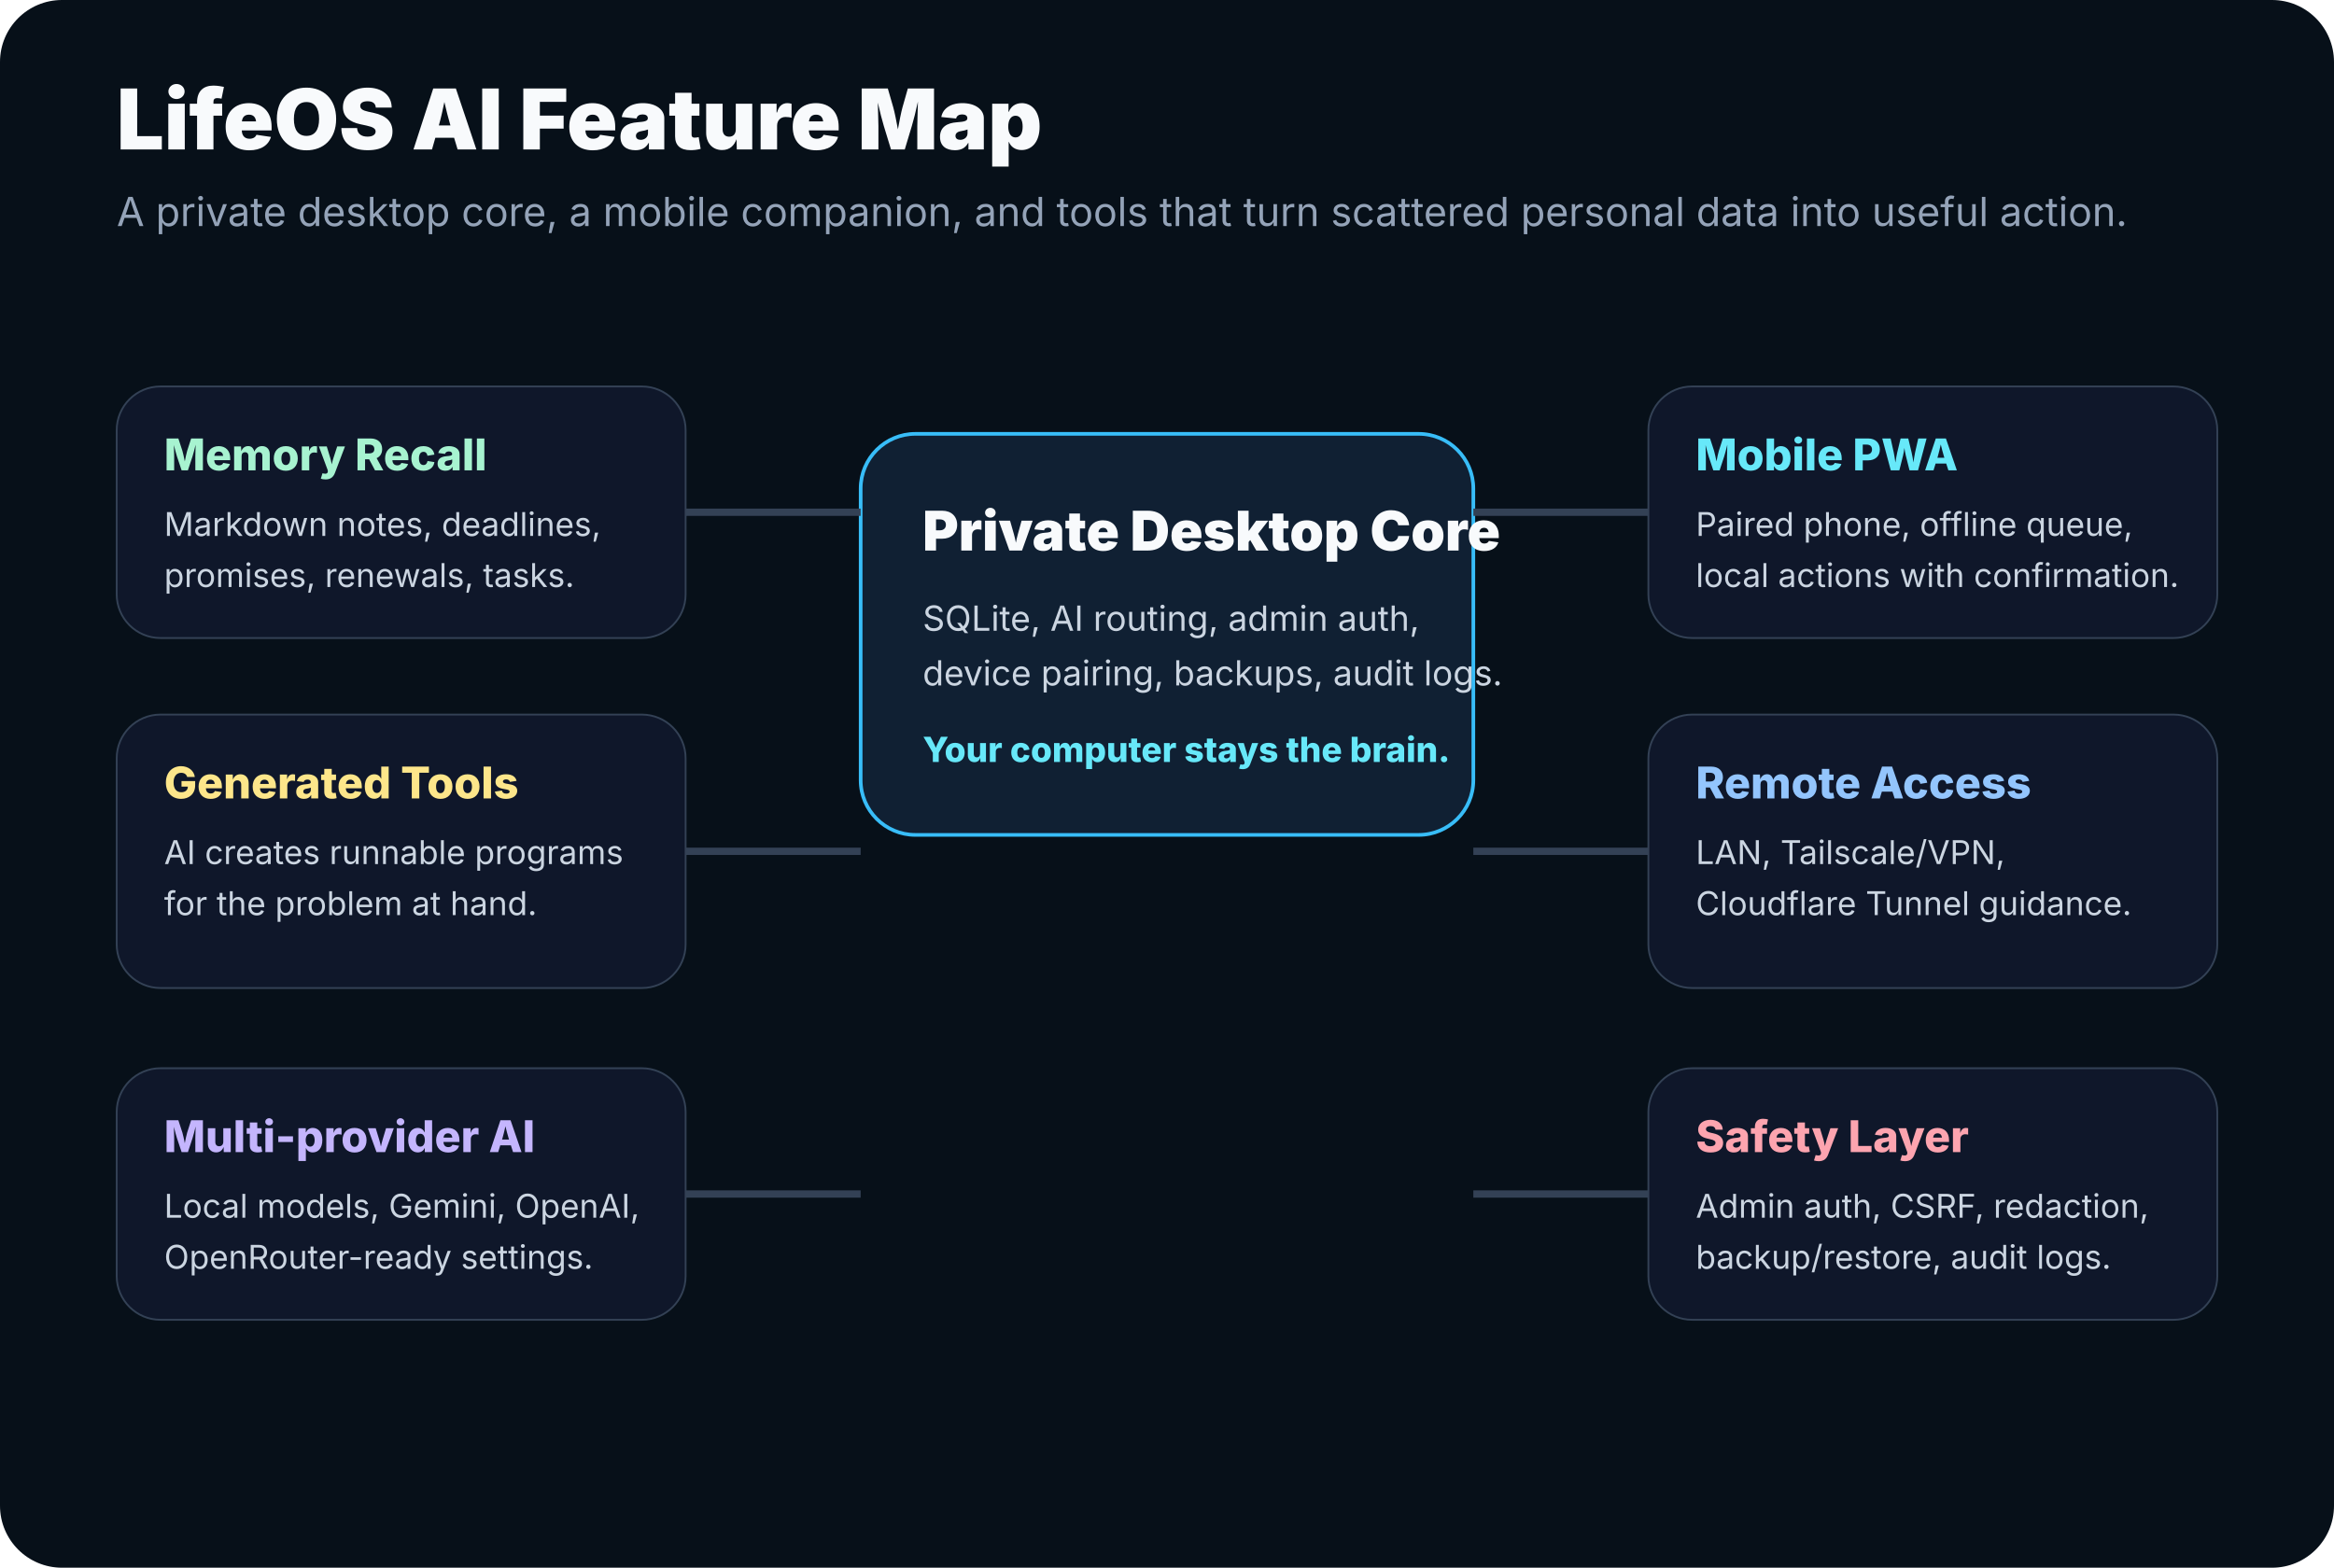
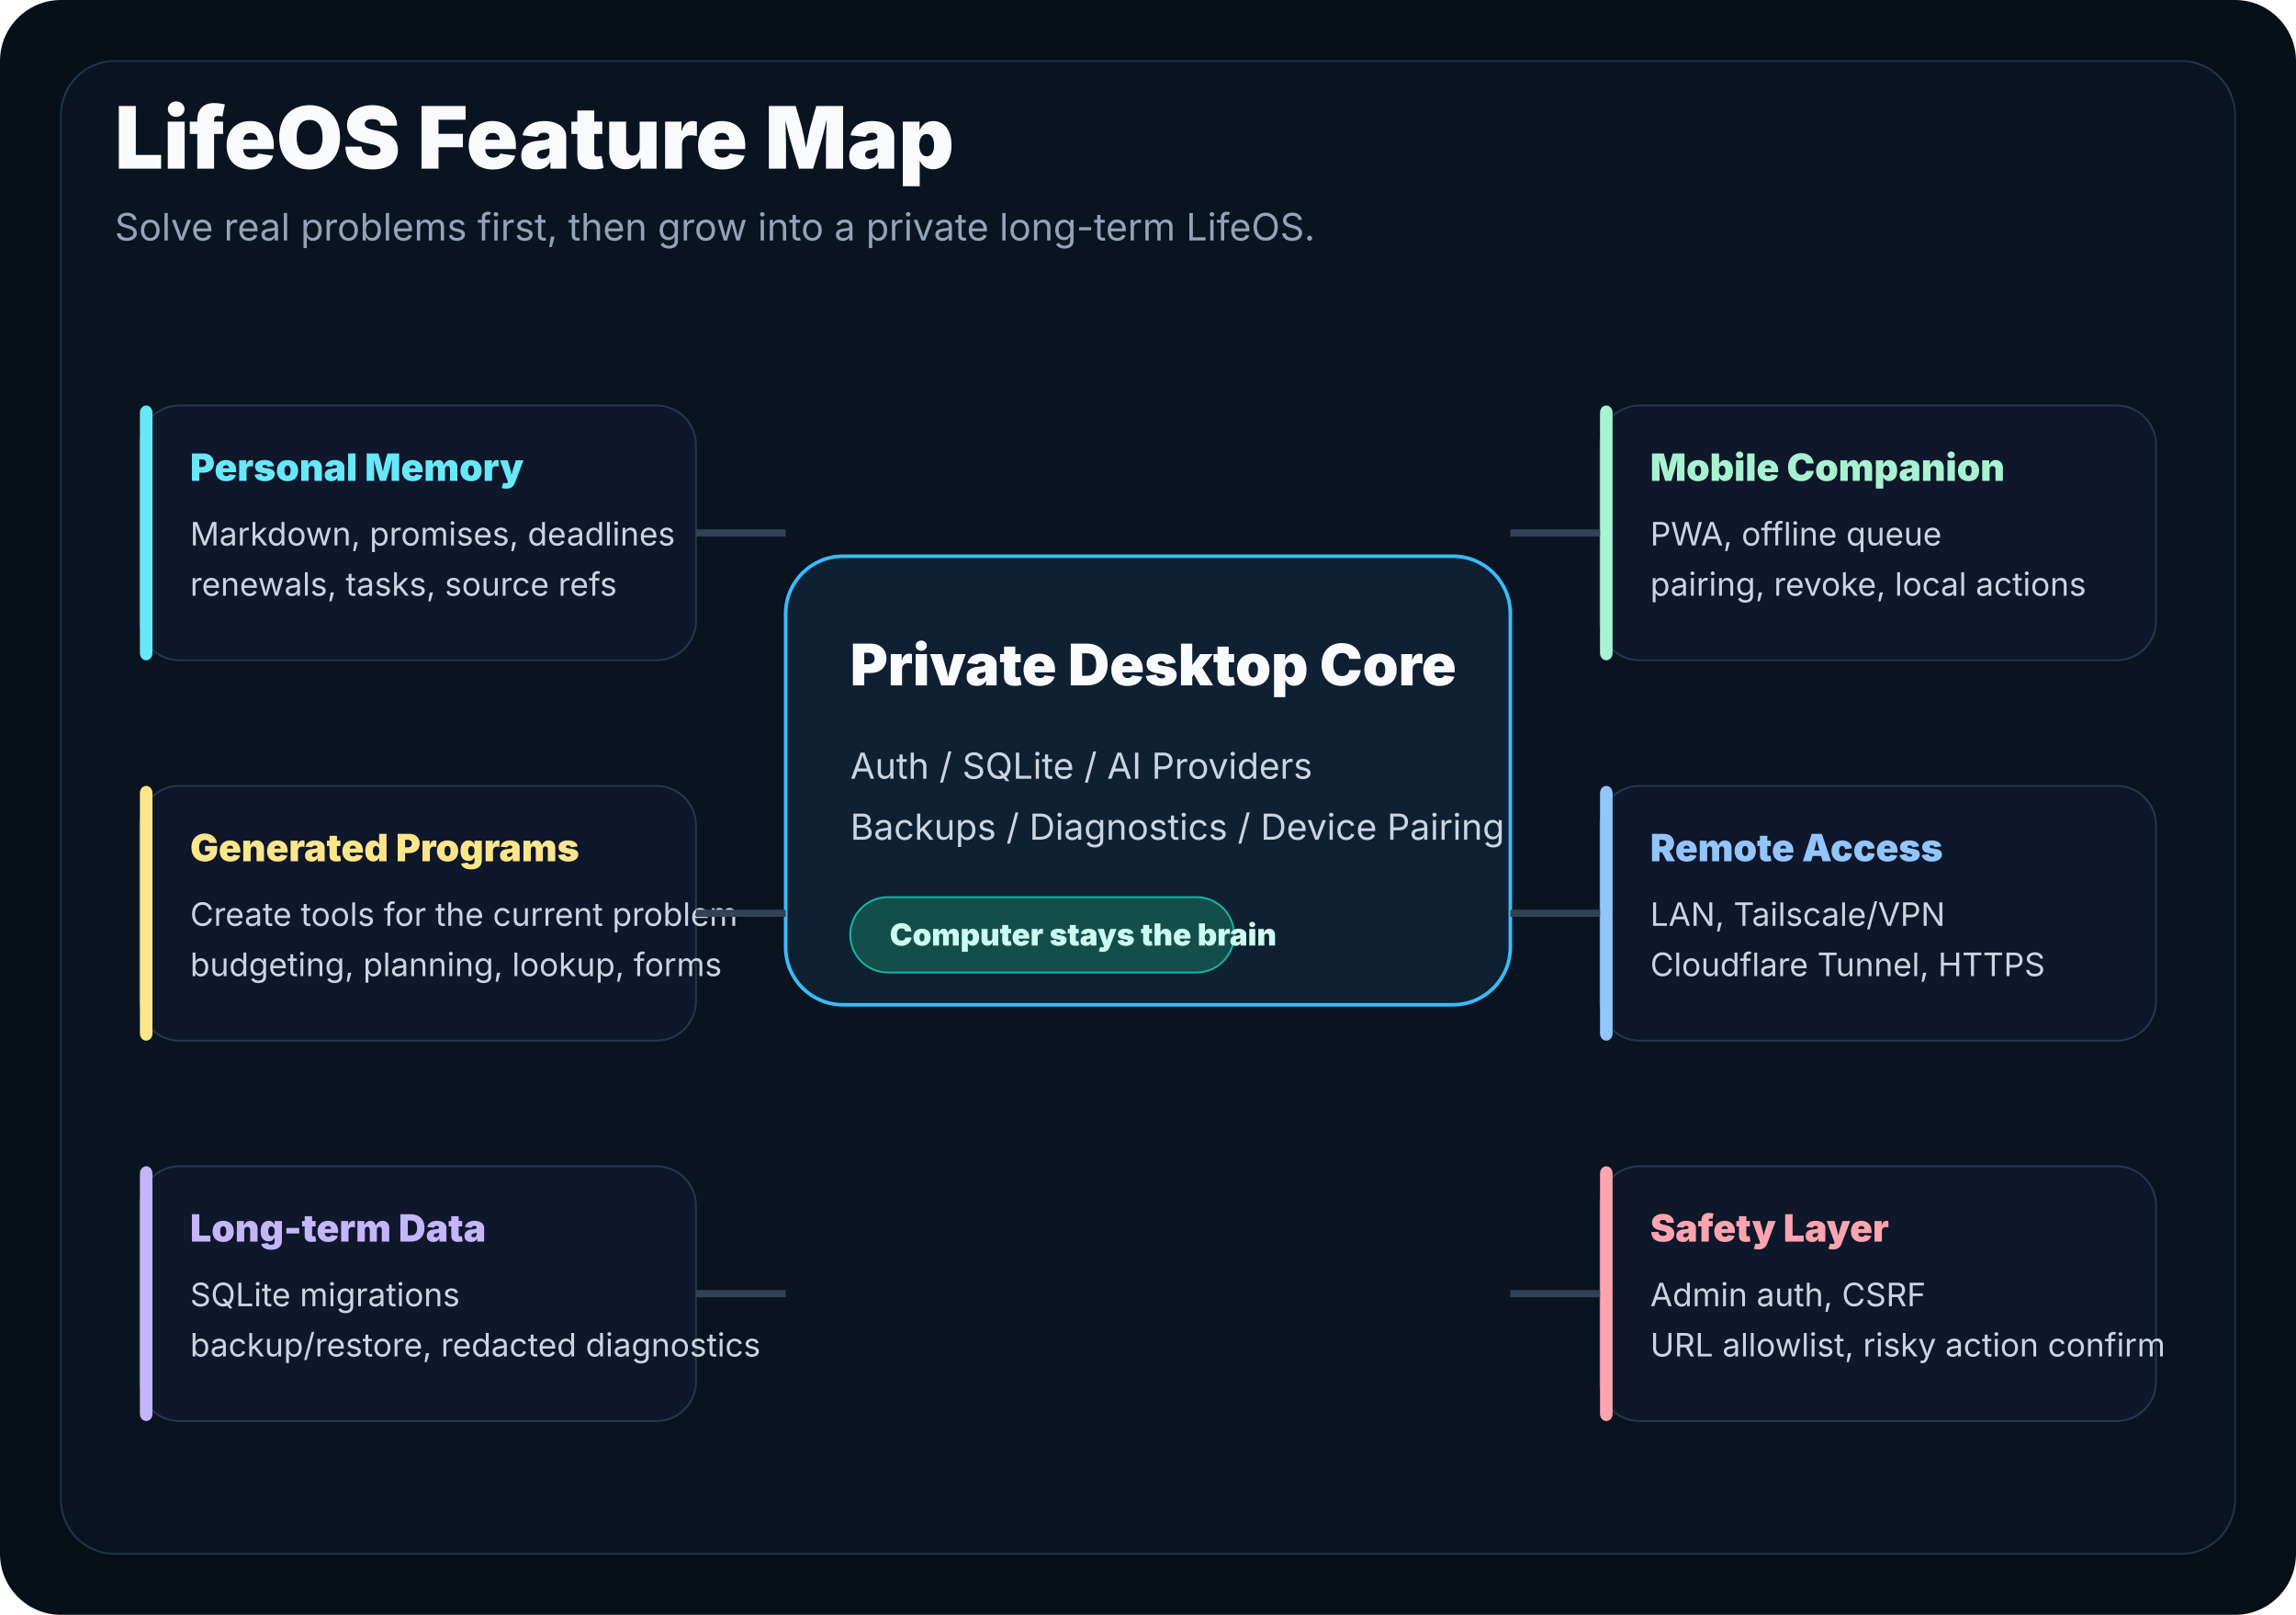
- <svg xmlns="http://www.w3.org/2000/svg" width="1280" height="860" viewBox="0 0 1280 860" fill="none" role="img" aria-labelledby="title desc">
-   <rect width="1280" height="860" rx="34" fill="#071019" />
-   <text x="64" y="82" fill="#F8FAFC" font-family="Inter, Arial, sans-serif" font-size="46" font-weight="850">LifeOS AI Feature Map</text>
-   <text x="64" y="124" fill="#94A3B8" font-family="Inter, Arial, sans-serif" font-size="22">A private desktop core, a mobile companion, and tools that turn scattered personal data into useful action.</text>
-   <g transform="translate(472 238)">
-     <rect width="336" height="220" rx="30" fill="#102033" stroke="#38BDF8" stroke-width="2" />
-     <text x="34" y="64" fill="#F8FAFC" font-family="Inter, Arial, sans-serif" font-size="30" font-weight="850">Private Desktop Core</text>
-     <text x="34" y="108" fill="#CBD5E1" font-family="Inter, Arial, sans-serif" font-size="19">SQLite, AI routing, admin auth,</text>
-     <text x="34" y="138" fill="#CBD5E1" font-family="Inter, Arial, sans-serif" font-size="19">device pairing, backups, audit logs.</text>
-     <text x="34" y="180" fill="#67E8F9" font-family="Inter, Arial, sans-serif" font-size="19" font-weight="800">Your computer stays the brain.</text>
+ <svg xmlns="http://www.w3.org/2000/svg" width="1280" height="900" viewBox="0 0 1280 900" fill="none" role="img" aria-labelledby="title desc">
+   <rect width="1280" height="900" rx="34" fill="#071019" />
+   <rect x="34" y="34" width="1212" height="832" rx="30" fill="#0A1420" stroke="#223449" />
+   <text x="64" y="94" fill="#F8FAFC" font-family="Inter, Arial, Helvetica, sans-serif" font-size="48" font-weight="900">LifeOS Feature Map</text>
+   <text x="64" y="134" fill="#94A3B8" font-family="Inter, Arial, Helvetica, sans-serif" font-size="21">Solve real problems first, then grow into a private long-term LifeOS.</text>
+   <g transform="translate(438 310)">
+     <rect width="404" height="250" rx="32" fill="#102033" stroke="#38BDF8" stroke-width="2" />
+     <text x="36" y="72" fill="#F8FAFC" font-family="Inter, Arial, Helvetica, sans-serif" font-size="32" font-weight="900">Private Desktop Core</text>
+     <text x="36" y="124" fill="#CBD5E1" font-family="Inter, Arial, Helvetica, sans-serif" font-size="20">Auth / SQLite / AI Providers</text>
+     <text x="36" y="158" fill="#CBD5E1" font-family="Inter, Arial, Helvetica, sans-serif" font-size="20">Backups / Diagnostics / Device Pairing</text>
+     <rect x="36" y="190" width="214" height="42" rx="21" fill="#134E4A" stroke="#14B8A6" />
+     <text x="58" y="217" fill="#CCFBF1" font-family="Inter, Arial, Helvetica, sans-serif" font-size="17" font-weight="850">Computer stays the brain</text>
  </g>
-   <g transform="translate(64 212)">
-     <rect width="312" height="138" rx="24" fill="#0F172A" stroke="#334155" />
-     <text x="26" y="46" fill="#A7F3D0" font-family="Inter, Arial, sans-serif" font-size="24" font-weight="800">Memory Recall</text>
-     <text x="26" y="82" fill="#CBD5E1" font-family="Inter, Arial, sans-serif" font-size="18">Markdown notes, deadlines,</text>
-     <text x="26" y="110" fill="#CBD5E1" font-family="Inter, Arial, sans-serif" font-size="18">promises, renewals, tasks.</text>
+   <g transform="translate(78 226)">
+     <rect width="310" height="142" rx="22" fill="#0F172A" stroke="#26384F" />
+     <rect x="0" y="0" width="7" height="142" rx="4" fill="#67E8F9" />
+     <text x="28" y="42" fill="#67E8F9" font-family="Inter, Arial, Helvetica, sans-serif" font-size="21" font-weight="850">Personal Memory</text>
+     <text x="28" y="78" fill="#CBD5E1" font-family="Inter, Arial, Helvetica, sans-serif" font-size="18">Markdown, promises, deadlines</text>
+     <text x="28" y="106" fill="#CBD5E1" font-family="Inter, Arial, Helvetica, sans-serif" font-size="18">renewals, tasks, source refs</text>
  </g>
-   <g transform="translate(64 392)">
-     <rect width="312" height="150" rx="24" fill="#0F172A" stroke="#334155" />
-     <text x="26" y="46" fill="#FDE68A" font-family="Inter, Arial, sans-serif" font-size="24" font-weight="800">Generated Tools</text>
-     <text x="26" y="82" fill="#CBD5E1" font-family="Inter, Arial, sans-serif" font-size="18">AI creates runnable programs</text>
-     <text x="26" y="110" fill="#CBD5E1" font-family="Inter, Arial, sans-serif" font-size="18">for the problem at hand.</text>
+   <g transform="translate(78 438)">
+     <rect width="310" height="142" rx="22" fill="#0F172A" stroke="#26384F" />
+     <rect x="0" y="0" width="7" height="142" rx="4" fill="#FDE68A" />
+     <text x="28" y="42" fill="#FDE68A" font-family="Inter, Arial, Helvetica, sans-serif" font-size="21" font-weight="850">Generated Programs</text>
+     <text x="28" y="78" fill="#CBD5E1" font-family="Inter, Arial, Helvetica, sans-serif" font-size="18">Create tools for the current problem</text>
+     <text x="28" y="106" fill="#CBD5E1" font-family="Inter, Arial, Helvetica, sans-serif" font-size="18">budgeting, planning, lookup, forms</text>
  </g>
-   <g transform="translate(64 586)">
-     <rect width="312" height="138" rx="24" fill="#0F172A" stroke="#334155" />
-     <text x="26" y="46" fill="#C4B5FD" font-family="Inter, Arial, sans-serif" font-size="24" font-weight="800">Multi-provider AI</text>
-     <text x="26" y="82" fill="#CBD5E1" font-family="Inter, Arial, sans-serif" font-size="18">Local models, Gemini, OpenAI,</text>
-     <text x="26" y="110" fill="#CBD5E1" font-family="Inter, Arial, sans-serif" font-size="18">OpenRouter-ready settings.</text>
+   <g transform="translate(78 650)">
+     <rect width="310" height="142" rx="22" fill="#0F172A" stroke="#26384F" />
+     <rect x="0" y="0" width="7" height="142" rx="4" fill="#C4B5FD" />
+     <text x="28" y="42" fill="#C4B5FD" font-family="Inter, Arial, Helvetica, sans-serif" font-size="21" font-weight="850">Long-term Data</text>
+     <text x="28" y="78" fill="#CBD5E1" font-family="Inter, Arial, Helvetica, sans-serif" font-size="18">SQLite migrations</text>
+     <text x="28" y="106" fill="#CBD5E1" font-family="Inter, Arial, Helvetica, sans-serif" font-size="18">backup/restore, redacted diagnostics</text>
  </g>
-   <g transform="translate(904 212)">
-     <rect width="312" height="138" rx="24" fill="#0F172A" stroke="#334155" />
-     <text x="26" y="46" fill="#67E8F9" font-family="Inter, Arial, sans-serif" font-size="24" font-weight="800">Mobile PWA</text>
-     <text x="26" y="82" fill="#CBD5E1" font-family="Inter, Arial, sans-serif" font-size="18">Paired phone, offline queue,</text>
-     <text x="26" y="110" fill="#CBD5E1" font-family="Inter, Arial, sans-serif" font-size="18">local actions with confirmation.</text>
+   <g transform="translate(892 226)">
+     <rect width="310" height="142" rx="22" fill="#0F172A" stroke="#26384F" />
+     <rect x="0" y="0" width="7" height="142" rx="4" fill="#A7F3D0" />
+     <text x="28" y="42" fill="#A7F3D0" font-family="Inter, Arial, Helvetica, sans-serif" font-size="21" font-weight="850">Mobile Companion</text>
+     <text x="28" y="78" fill="#CBD5E1" font-family="Inter, Arial, Helvetica, sans-serif" font-size="18">PWA, offline queue</text>
+     <text x="28" y="106" fill="#CBD5E1" font-family="Inter, Arial, Helvetica, sans-serif" font-size="18">pairing, revoke, local actions</text>
  </g>
-   <g transform="translate(904 392)">
-     <rect width="312" height="150" rx="24" fill="#0F172A" stroke="#334155" />
-     <text x="26" y="46" fill="#93C5FD" font-family="Inter, Arial, sans-serif" font-size="24" font-weight="800">Remote Access</text>
-     <text x="26" y="82" fill="#CBD5E1" font-family="Inter, Arial, sans-serif" font-size="18">LAN, Tailscale/VPN,</text>
-     <text x="26" y="110" fill="#CBD5E1" font-family="Inter, Arial, sans-serif" font-size="18">Cloudflare Tunnel guidance.</text>
+   <g transform="translate(892 438)">
+     <rect width="310" height="142" rx="22" fill="#0F172A" stroke="#26384F" />
+     <rect x="0" y="0" width="7" height="142" rx="4" fill="#93C5FD" />
+     <text x="28" y="42" fill="#93C5FD" font-family="Inter, Arial, Helvetica, sans-serif" font-size="21" font-weight="850">Remote Access</text>
+     <text x="28" y="78" fill="#CBD5E1" font-family="Inter, Arial, Helvetica, sans-serif" font-size="18">LAN, Tailscale/VPN</text>
+     <text x="28" y="106" fill="#CBD5E1" font-family="Inter, Arial, Helvetica, sans-serif" font-size="18">Cloudflare Tunnel, HTTPS</text>
  </g>
-   <g transform="translate(904 586)">
-     <rect width="312" height="138" rx="24" fill="#0F172A" stroke="#334155" />
-     <text x="26" y="46" fill="#FDA4AF" font-family="Inter, Arial, sans-serif" font-size="24" font-weight="800">Safety Layer</text>
-     <text x="26" y="82" fill="#CBD5E1" font-family="Inter, Arial, sans-serif" font-size="18">Admin auth, CSRF, redaction,</text>
-     <text x="26" y="110" fill="#CBD5E1" font-family="Inter, Arial, sans-serif" font-size="18">backup/restore, audit logs.</text>
+   <g transform="translate(892 650)">
+     <rect width="310" height="142" rx="22" fill="#0F172A" stroke="#26384F" />
+     <rect x="0" y="0" width="7" height="142" rx="4" fill="#FDA4AF" />
+     <text x="28" y="42" fill="#FDA4AF" font-family="Inter, Arial, Helvetica, sans-serif" font-size="21" font-weight="850">Safety Layer</text>
+     <text x="28" y="78" fill="#CBD5E1" font-family="Inter, Arial, Helvetica, sans-serif" font-size="18">Admin auth, CSRF</text>
+     <text x="28" y="106" fill="#CBD5E1" font-family="Inter, Arial, Helvetica, sans-serif" font-size="18">URL allowlist, risky action confirm</text>
  </g>
-   <path d="M376 281H472" stroke="#334155" stroke-width="4" />
-   <path d="M376 467H472" stroke="#334155" stroke-width="4" />
-   <path d="M376 655H472" stroke="#334155" stroke-width="4" />
-   <path d="M808 281H904" stroke="#334155" stroke-width="4" />
-   <path d="M808 467H904" stroke="#334155" stroke-width="4" />
-   <path d="M808 655H904" stroke="#334155" stroke-width="4" />
+   <path d="M388 297H438" stroke="#334155" stroke-width="4" />
+   <path d="M388 509H438" stroke="#334155" stroke-width="4" />
+   <path d="M388 721H438" stroke="#334155" stroke-width="4" />
+   <path d="M842 297H892" stroke="#334155" stroke-width="4" />
+   <path d="M842 509H892" stroke="#334155" stroke-width="4" />
+   <path d="M842 721H892" stroke="#334155" stroke-width="4" />
</svg>
